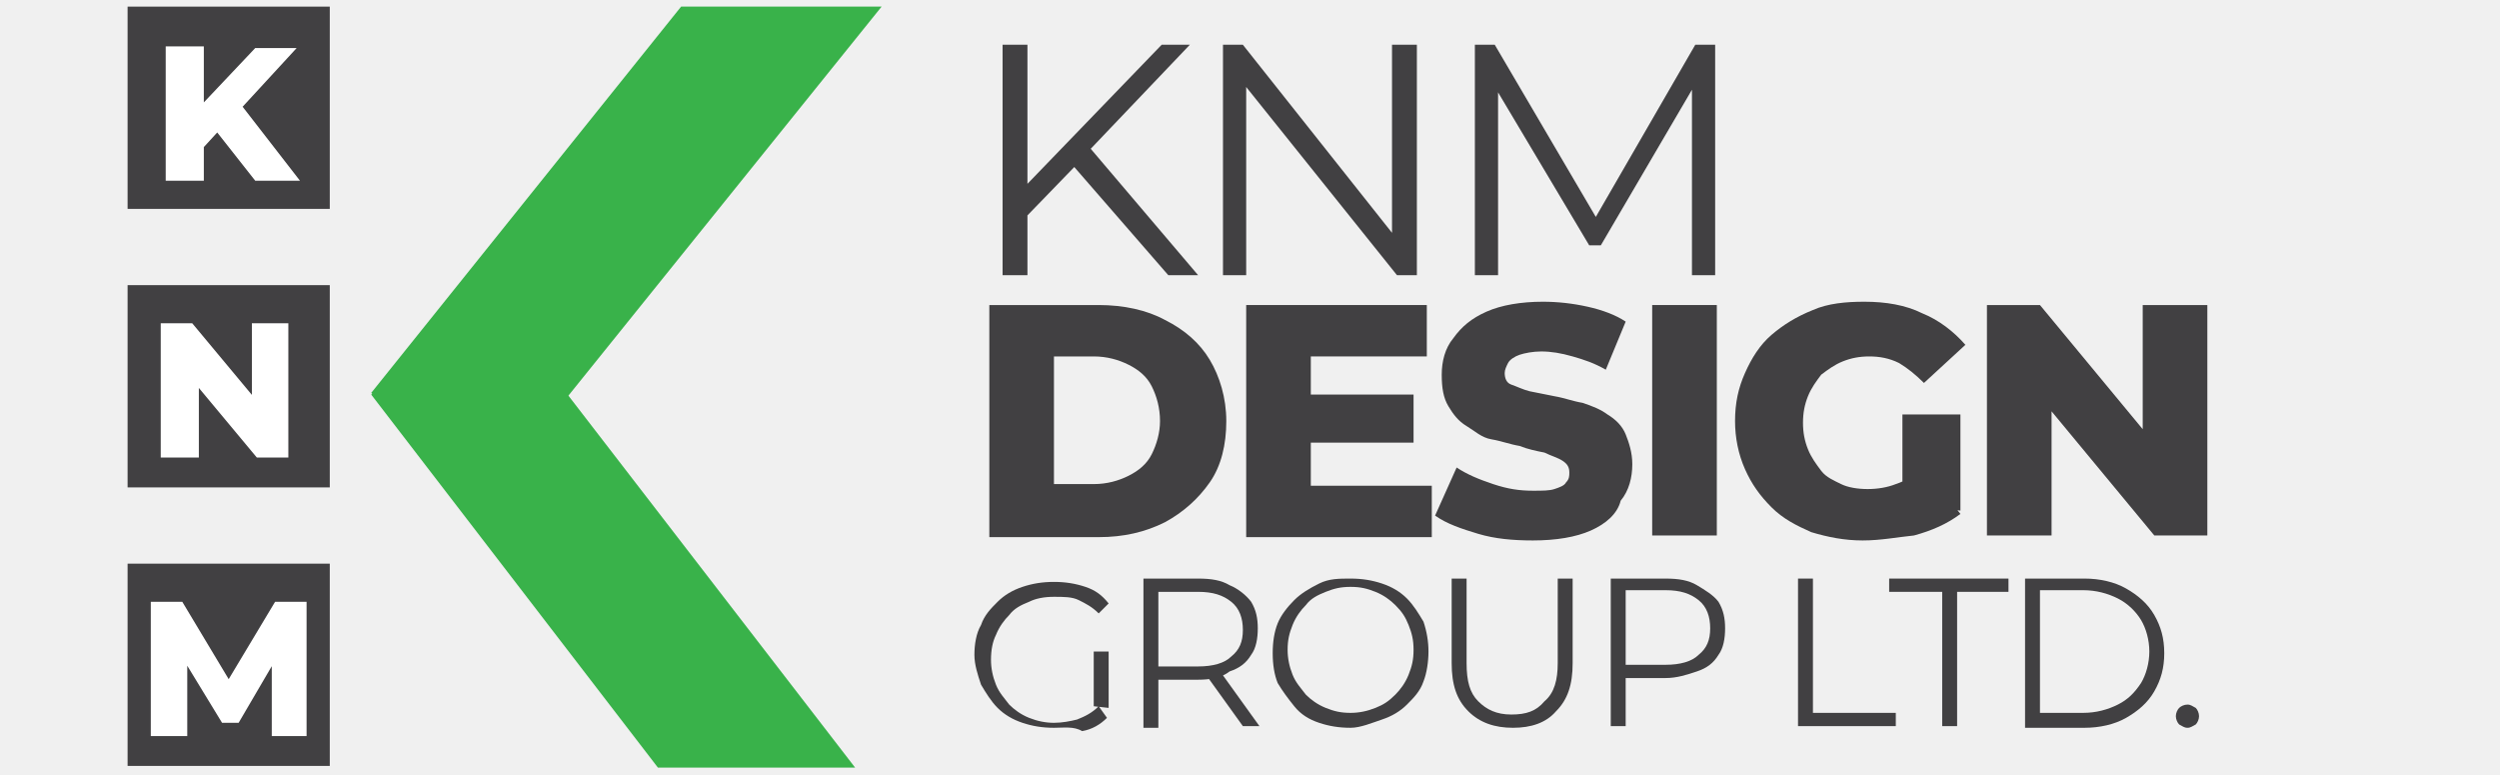
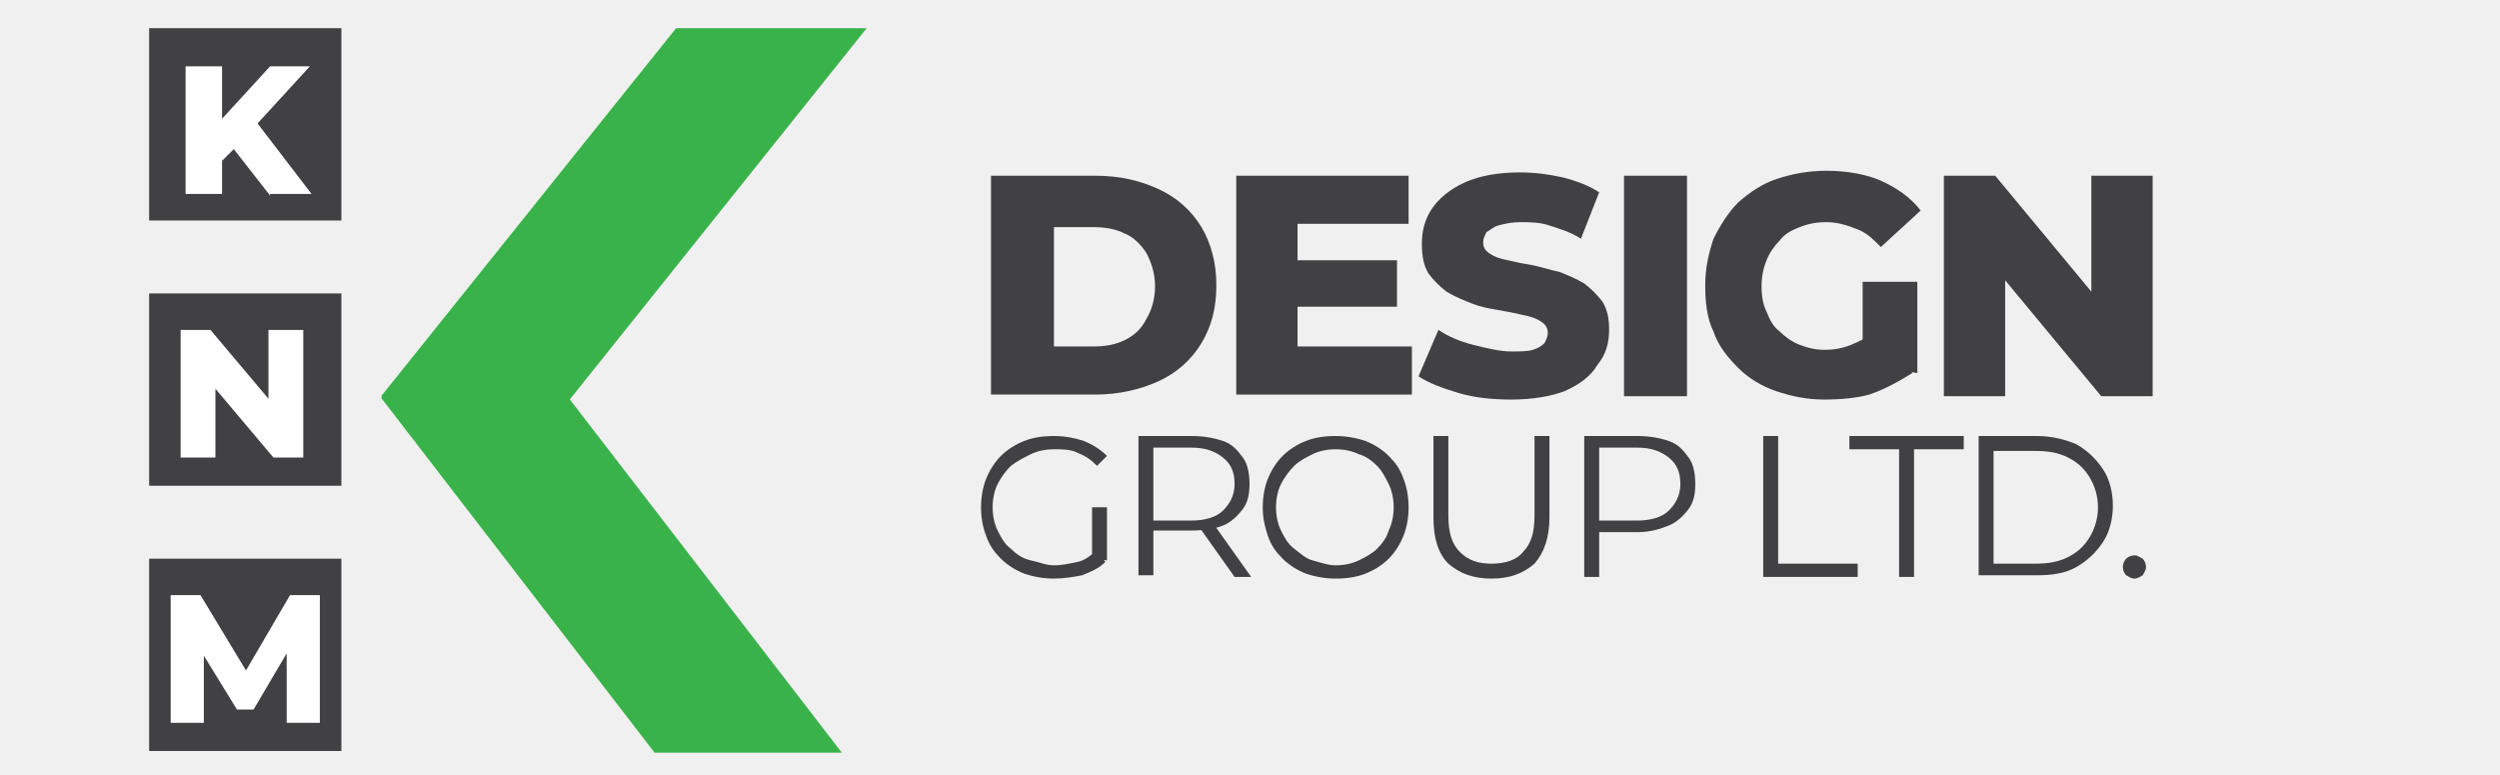
<svg xmlns="http://www.w3.org/2000/svg" version="1.1" id="Layer_1" x="0px" y="0px" viewBox="0 0 150.8 46.7" style="enable-background:new 0 0 150.8 46.7;" xml:space="preserve">
  <style type="text/css">
	.st0{fill:#39B24A;}
	.st1{fill:#414042;}
	.st2{fill:#FFFFFF;}
</style>
  <g>
    <g>
-       <polygon class="st0" points="51.6,46.3 39.7,46.3 22.4,23.8 29.7,17.9   " />
-       <polygon class="st0" points="53.2,0.4 29.6,29.7 22.4,23.7 41.1,0.4   " />
+       <polygon class="st0" points="50.8,45.4 39.5,45.4 23,24 30,18.4   " />
+       <polygon class="st0" points="52.3,1.7 29.9,29.7 23,23.9 40.8,1.7   " />
    </g>
-     <rect x="7.7" y="0.4" class="st1" width="12.2" height="12.2" />
-     <rect x="7.7" y="17.2" class="st1" width="12.2" height="12.2" />
-     <rect x="7.7" y="34" class="st1" width="12.2" height="12.2" />
+     <rect x="9" y="1.7" class="st1" width="11.6" height="11.6" />
+     <rect x="9" y="17.7" class="st1" width="11.6" height="11.6" />
+     <rect x="9" y="33.7" class="st1" width="11.6" height="11.6" />
    <g>
      <g>
-         <path class="st2" d="M10,10.9V2.8h2.3v8.1H10z M12,9.2l-0.1-2.6l3.5-3.7h2.5l-3.5,3.8l-1.3,1.3L12,9.2z M15.4,10.9l-2.6-3.3     L14.3,6l3.8,4.9H15.4z" />
+         <path class="st2" d="M11.2,11.8V4h2.2v7.7H11.2z M13.1,10L13,7.6L16.3,4h2.4l-3.3,3.6l-1.2,1.3L13.1,10z M16.3,11.8l-2.5-3.2     L15.2,7l3.6,4.7H16.3z" />
      </g>
    </g>
    <g>
      <g>
-         <path class="st2" d="M9.7,27.6v-8.1h1.9l4.5,5.4h-0.9v-5.4h2.2v8.1h-1.9l-4.5-5.4H12v5.4H9.7z" />
+         <path class="st2" d="M10.9,27.6v-7.7h1.8L17,25h-0.8v-5.1h2.1v7.7h-1.8l-4.3-5.1h0.8v5.1H10.9z" />
      </g>
    </g>
    <g>
      <g>
-         <path class="st2" d="M9.1,44.4v-8.1H11l3.3,5.5h-1l3.3-5.5h1.9l0,8.1h-2.1l0-4.9h0.4l-2.4,4.1h-1l-2.5-4.1h0.4v4.9H9.1z" />
+         <path class="st2" d="M10.3,43.6v-7.7h1.8l3.2,5.3h-0.9l3.1-5.3h1.8l0,7.7h-2l0-4.7h0.3l-2.3,3.9h-1l-2.4-3.9h0.4v4.7H10.3z" />
      </g>
    </g>
    <g>
      <g>
-         <path class="st1" d="M60.5,16.6V2.7H62v13.9H60.5z M61.8,13.2l-0.1-1.8l8.4-8.7h1.7l-6.1,6.4L64.9,10L61.8,13.2z M70.5,16.6     l-6-6.9l1-1.1l6.8,8H70.5z" />
-         <path class="st1" d="M73.8,16.6V2.7H75l9.6,12.1H84V2.7h1.5v13.9h-1.2L74.6,4.5h0.6v12.1H73.8z" />
-         <path class="st1" d="M89,16.6V2.7h1.2l6.4,10.9H96l6.3-10.9h1.2v13.9h-1.4V4.9h0.3l-5.8,9.9h-0.7l-5.9-9.9h0.4v11.7H89z" />
-         <path class="st1" d="M59.7,32.3V18.4h6.6c1.5,0,2.9,0.3,4,0.9c1.2,0.6,2.1,1.4,2.7,2.4s1,2.3,1,3.7c0,1.4-0.3,2.7-1,3.7     c-0.7,1-1.6,1.8-2.7,2.4c-1.2,0.6-2.5,0.9-4,0.9H59.7z M63.6,29.2H66c0.8,0,1.5-0.2,2.1-0.5c0.6-0.3,1.1-0.7,1.4-1.3     s0.5-1.3,0.5-2c0-0.8-0.2-1.5-0.5-2.1c-0.3-0.6-0.8-1-1.4-1.3c-0.6-0.3-1.3-0.5-2.1-0.5h-2.4V29.2z" />
-         <path class="st1" d="M79.1,29.3h7.3v3.1H75.2V18.4h10.9v3.1h-7V29.3z M78.8,23.8h6.5v2.9h-6.5V23.8z" />
-         <path class="st1" d="M92.5,32.6c-1.2,0-2.3-0.1-3.3-0.4s-1.9-0.6-2.6-1.1l1.3-2.9c0.6,0.4,1.3,0.7,2.2,1s1.6,0.4,2.4,0.4     c0.6,0,1,0,1.3-0.1s0.6-0.2,0.7-0.4c0.2-0.2,0.2-0.4,0.2-0.6c0-0.3-0.1-0.5-0.4-0.7c-0.3-0.2-0.7-0.3-1.1-0.5     c-0.5-0.1-1-0.2-1.5-0.4c-0.6-0.1-1.1-0.3-1.7-0.4S89,26,88.5,25.7c-0.5-0.3-0.8-0.7-1.1-1.2c-0.3-0.5-0.4-1.1-0.4-1.9     c0-0.8,0.2-1.6,0.7-2.2c0.5-0.7,1.1-1.2,2-1.6c0.9-0.4,2.1-0.6,3.4-0.6c0.9,0,1.8,0.1,2.7,0.3c0.9,0.2,1.7,0.5,2.3,0.9l-1.2,2.9     c-0.7-0.4-1.3-0.6-2-0.8s-1.3-0.3-1.9-0.3c-0.5,0-1,0.1-1.3,0.2c-0.3,0.1-0.6,0.3-0.7,0.5c-0.1,0.2-0.2,0.4-0.2,0.6     c0,0.3,0.1,0.6,0.4,0.7s0.7,0.3,1.1,0.4c0.5,0.1,1,0.2,1.5,0.3c0.6,0.1,1.1,0.3,1.7,0.4c0.6,0.2,1.1,0.4,1.5,0.7     c0.5,0.3,0.9,0.7,1.1,1.2s0.4,1.1,0.4,1.8c0,0.8-0.2,1.6-0.7,2.2C97.6,31,96.9,31.6,96,32C95.1,32.4,93.9,32.6,92.5,32.6z" />
-         <path class="st1" d="M99.7,32.3V18.4h3.9v13.9H99.7z" />
-         <path class="st1" d="M112.4,32.6c-1.1,0-2.1-0.2-3.1-0.5c-0.9-0.4-1.7-0.8-2.4-1.5s-1.2-1.4-1.6-2.3c-0.4-0.9-0.6-1.9-0.6-2.9     c0-1.1,0.2-2,0.6-2.9c0.4-0.9,0.9-1.7,1.6-2.3s1.5-1.1,2.5-1.5c0.9-0.4,2-0.5,3.1-0.5c1.3,0,2.5,0.2,3.5,0.7     c1,0.4,1.9,1.1,2.6,1.9l-2.5,2.3c-0.5-0.5-1-0.9-1.5-1.2c-0.6-0.3-1.2-0.4-1.8-0.4c-0.6,0-1.1,0.1-1.6,0.3     c-0.5,0.2-0.9,0.5-1.3,0.8c-0.3,0.4-0.6,0.8-0.8,1.3c-0.2,0.5-0.3,1-0.3,1.6c0,0.6,0.1,1.1,0.3,1.6c0.2,0.5,0.5,0.9,0.8,1.3     c0.3,0.4,0.8,0.6,1.2,0.8s1,0.3,1.6,0.3s1.2-0.1,1.7-0.3c0.6-0.2,1.1-0.5,1.7-1l2.2,2.8c-0.8,0.6-1.7,1-2.8,1.3     C114.5,32.4,113.5,32.6,112.4,32.6z M114.8,30.3v-5.3h3.5v5.8L114.8,30.3z" />
-         <path class="st1" d="M119.9,32.3V18.4h3.2l7.7,9.3h-1.5v-9.3h3.9v13.9h-3.2l-7.7-9.3h1.5v9.3H119.9z" />
-         <path class="st1" d="M63.6,43.9c-0.7,0-1.3-0.1-1.9-0.3c-0.6-0.2-1.1-0.5-1.5-0.9s-0.7-0.9-1-1.4c-0.2-0.6-0.4-1.2-0.4-1.8     s0.1-1.3,0.4-1.8c0.2-0.6,0.6-1,1-1.4c0.4-0.4,0.9-0.7,1.5-0.9s1.2-0.3,1.9-0.3s1.3,0.1,1.9,0.3c0.6,0.2,1,0.5,1.4,1l-0.6,0.6     c-0.4-0.4-0.8-0.6-1.2-0.8s-0.9-0.2-1.5-0.2c-0.6,0-1.1,0.1-1.5,0.3c-0.5,0.2-0.9,0.4-1.2,0.8c-0.3,0.3-0.6,0.7-0.8,1.2     c-0.2,0.4-0.3,0.9-0.3,1.5c0,0.5,0.1,1,0.3,1.5c0.2,0.5,0.5,0.8,0.8,1.2c0.3,0.3,0.7,0.6,1.2,0.8c0.5,0.2,1,0.3,1.5,0.3     c0.5,0,1-0.1,1.4-0.2c0.5-0.2,0.9-0.4,1.3-0.8l0.5,0.7c-0.4,0.4-0.9,0.7-1.5,0.8C64.8,43.8,64.2,43.9,63.6,43.9z M66,42.6v-3.3     h0.9v3.4L66,42.6z" />
-         <path class="st1" d="M69,43.8v-8.9h3.3c0.8,0,1.4,0.1,1.9,0.4c0.5,0.2,1,0.6,1.3,1c0.3,0.5,0.4,1,0.4,1.6c0,0.6-0.1,1.2-0.4,1.6     c-0.3,0.5-0.7,0.8-1.3,1C73.7,40.9,73,41,72.3,41h-2.8l0.4-0.4v3.3H69z M69.9,40.6l-0.4-0.4h2.8c0.9,0,1.6-0.2,2-0.6     c0.5-0.4,0.7-0.9,0.7-1.6c0-0.7-0.2-1.3-0.7-1.7s-1.1-0.6-2-0.6h-2.8l0.4-0.4V40.6z M75,43.8l-2.3-3.2h1l2.3,3.2H75z" />
-         <path class="st1" d="M81.5,43.9c-0.7,0-1.3-0.1-1.9-0.3c-0.6-0.2-1.1-0.5-1.5-1s-0.7-0.9-1-1.4c-0.2-0.5-0.3-1.1-0.3-1.8     s0.1-1.3,0.3-1.8c0.2-0.5,0.6-1,1-1.4s0.9-0.7,1.5-1s1.2-0.3,1.9-0.3c0.7,0,1.3,0.1,1.9,0.3s1.1,0.5,1.5,0.9     c0.4,0.4,0.7,0.9,1,1.4c0.2,0.6,0.3,1.2,0.3,1.8s-0.1,1.3-0.3,1.8c-0.2,0.6-0.6,1-1,1.4s-0.9,0.7-1.5,0.9S82.1,43.9,81.5,43.9z      M81.5,43c0.5,0,1-0.1,1.5-0.3s0.8-0.4,1.2-0.8c0.3-0.3,0.6-0.7,0.8-1.2s0.3-0.9,0.3-1.5s-0.1-1-0.3-1.5s-0.4-0.8-0.8-1.2     c-0.3-0.3-0.7-0.6-1.2-0.8c-0.5-0.2-0.9-0.3-1.5-0.3s-1,0.1-1.5,0.3c-0.5,0.2-0.9,0.4-1.2,0.8c-0.3,0.3-0.6,0.7-0.8,1.2     s-0.3,0.9-0.3,1.5c0,0.5,0.1,1,0.3,1.5c0.2,0.5,0.5,0.8,0.8,1.2c0.3,0.3,0.7,0.6,1.2,0.8S80.9,43,81.5,43z" />
-         <path class="st1" d="M91.3,43.9c-1.1,0-2-0.3-2.7-1s-1-1.6-1-2.9v-5.1h0.9V40c0,1.1,0.2,1.8,0.7,2.3c0.5,0.5,1.1,0.8,2,0.8     c0.9,0,1.5-0.2,2-0.8C93.8,41.8,94,41,94,40v-5.1h0.9V40c0,1.3-0.3,2.2-1,2.9C93.3,43.6,92.4,43.9,91.3,43.9z" />
-         <path class="st1" d="M97.2,43.8v-8.9h3.3c0.8,0,1.4,0.1,1.9,0.4s1,0.6,1.3,1c0.3,0.5,0.4,1,0.4,1.6c0,0.6-0.1,1.2-0.4,1.6     c-0.3,0.5-0.7,0.8-1.3,1s-1.2,0.4-1.9,0.4h-2.8l0.4-0.4v3.3H97.2z M98.1,40.6l-0.4-0.5h2.8c0.9,0,1.6-0.2,2-0.6     c0.5-0.4,0.7-0.9,0.7-1.6c0-0.7-0.2-1.3-0.7-1.7c-0.5-0.4-1.1-0.6-2-0.6h-2.8l0.4-0.4V40.6z" />
-         <path class="st1" d="M108.5,43.8v-8.9h0.9V43h5v0.8H108.5z" />
-         <path class="st1" d="M117.2,43.8v-8.1H114v-0.8h7.2v0.8h-3.1v8.1H117.2z" />
-         <path class="st1" d="M122.2,43.8v-8.9h3.6c0.9,0,1.8,0.2,2.5,0.6c0.7,0.4,1.3,0.9,1.7,1.6s0.6,1.4,0.6,2.3s-0.2,1.6-0.6,2.3     s-1,1.2-1.7,1.6c-0.7,0.4-1.6,0.6-2.5,0.6H122.2z M123.1,43h2.6c0.8,0,1.5-0.2,2.1-0.5c0.6-0.3,1-0.7,1.4-1.3     c0.3-0.5,0.5-1.2,0.5-1.9c0-0.7-0.2-1.4-0.5-1.9s-0.8-1-1.4-1.3c-0.6-0.3-1.3-0.5-2.1-0.5h-2.6V43z" />
-         <path class="st1" d="M132,43.9c-0.2,0-0.3-0.1-0.5-0.2c-0.1-0.1-0.2-0.3-0.2-0.5c0-0.2,0.1-0.4,0.2-0.5c0.1-0.1,0.3-0.2,0.5-0.2     s0.3,0.1,0.5,0.2c0.1,0.1,0.2,0.3,0.2,0.5c0,0.2-0.1,0.4-0.2,0.5C132.3,43.8,132.2,43.9,132,43.9z" />
+         <path class="st1" d="M59.8,23.9V10.6h6.3c1.5,0,2.7,0.3,3.8,0.8c1.1,0.5,2,1.3,2.6,2.3c0.6,1,0.9,2.2,0.9,3.5     c0,1.4-0.3,2.5-0.9,3.5c-0.6,1-1.5,1.8-2.6,2.3c-1.1,0.5-2.4,0.8-3.8,0.8H59.8z M63.6,20.9h2.3c0.8,0,1.4-0.1,2-0.4     s1-0.7,1.3-1.3c0.3-0.5,0.5-1.2,0.5-1.9c0-0.8-0.2-1.4-0.5-2c-0.3-0.5-0.8-1-1.3-1.2c-0.6-0.3-1.2-0.4-2-0.4h-2.3V20.9z" />
+         <path class="st1" d="M78.3,20.9h6.9v2.9H74.6V10.6H85v2.9h-6.7V20.9z M78.1,15.7h6.2v2.8h-6.2V15.7z" />
+         <path class="st1" d="M91.2,24.1c-1.1,0-2.2-0.1-3.2-0.4c-1-0.3-1.8-0.6-2.4-1l1.2-2.8c0.6,0.4,1.3,0.7,2.1,0.9s1.6,0.4,2.3,0.4     c0.5,0,1,0,1.3-0.1c0.3-0.1,0.5-0.2,0.7-0.4c0.1-0.2,0.2-0.4,0.2-0.6c0-0.3-0.1-0.5-0.4-0.7c-0.3-0.2-0.6-0.3-1.1-0.4     c-0.4-0.1-0.9-0.2-1.5-0.3s-1.1-0.2-1.6-0.4c-0.5-0.2-1-0.4-1.5-0.7c-0.4-0.3-0.8-0.7-1.1-1.1c-0.3-0.5-0.4-1.1-0.4-1.8     c0-0.8,0.2-1.5,0.6-2.1c0.4-0.6,1.1-1.2,2-1.6c0.9-0.4,2-0.6,3.3-0.6c0.9,0,1.7,0.1,2.6,0.3c0.8,0.2,1.6,0.5,2.2,0.9l-1.1,2.8     c-0.6-0.4-1.3-0.6-1.9-0.8c-0.6-0.2-1.2-0.2-1.8-0.2c-0.5,0-0.9,0.1-1.3,0.2c-0.3,0.1-0.5,0.3-0.7,0.4c-0.1,0.2-0.2,0.4-0.2,0.6     c0,0.3,0.1,0.5,0.4,0.7c0.3,0.2,0.6,0.3,1.1,0.4c0.4,0.1,0.9,0.2,1.5,0.3c0.5,0.1,1.1,0.3,1.6,0.4c0.5,0.2,1,0.4,1.5,0.7     c0.4,0.3,0.8,0.7,1.1,1.1c0.3,0.5,0.4,1,0.4,1.7c0,0.8-0.2,1.5-0.7,2.1c-0.4,0.7-1.1,1.2-2,1.6C93.6,23.9,92.5,24.1,91.2,24.1z" />
+         <path class="st1" d="M98,23.9V10.6h3.8v13.3H98z" />
+         <path class="st1" d="M110.1,24.1c-1.1,0-2-0.2-2.9-0.5c-0.9-0.3-1.7-0.8-2.3-1.4s-1.2-1.3-1.5-2.2c-0.4-0.8-0.5-1.8-0.5-2.8     s0.2-1.9,0.5-2.8c0.4-0.8,0.9-1.6,1.5-2.2c0.7-0.6,1.4-1.1,2.3-1.4s1.9-0.5,3-0.5c1.2,0,2.4,0.2,3.3,0.6s1.8,1,2.4,1.8l-2.4,2.2     c-0.5-0.5-0.9-0.9-1.5-1.1c-0.5-0.2-1.1-0.4-1.8-0.4c-0.6,0-1.1,0.1-1.6,0.3c-0.5,0.2-0.9,0.4-1.2,0.8c-0.3,0.3-0.6,0.7-0.8,1.2     c-0.2,0.5-0.3,1-0.3,1.6c0,0.6,0.1,1.1,0.3,1.5c0.2,0.5,0.4,0.9,0.8,1.2c0.3,0.3,0.7,0.6,1.2,0.8c0.5,0.2,1,0.3,1.5,0.3     c0.6,0,1.1-0.1,1.6-0.3c0.5-0.2,1.1-0.5,1.6-0.9l2.1,2.6c-0.8,0.5-1.7,1-2.6,1.3C112.1,24,111.1,24.1,110.1,24.1z M112.4,22v-5     h3.3v5.5L112.4,22z" />
+         <path class="st1" d="M117.3,23.9V10.6h3.1l7.3,8.8h-1.5v-8.8h3.7v13.3h-3.1l-7.3-8.8h1.5v8.8H117.3z" />
+         <path class="st1" d="M63.6,34.9c-0.6,0-1.2-0.1-1.8-0.3c-0.5-0.2-1-0.5-1.4-0.9c-0.4-0.4-0.7-0.8-0.9-1.4     c-0.2-0.5-0.3-1.1-0.3-1.7c0-0.6,0.1-1.2,0.3-1.7s0.5-1,0.9-1.4c0.4-0.4,0.9-0.7,1.4-0.9c0.5-0.2,1.1-0.3,1.8-0.3     c0.6,0,1.2,0.1,1.8,0.3c0.5,0.2,1,0.5,1.4,0.9l-0.6,0.6c-0.4-0.4-0.7-0.6-1.2-0.8c-0.4-0.2-0.9-0.2-1.4-0.2c-0.5,0-1,0.1-1.4,0.3     s-0.8,0.4-1.2,0.7c-0.3,0.3-0.6,0.7-0.8,1.1c-0.2,0.4-0.3,0.9-0.3,1.4c0,0.5,0.1,1,0.3,1.4c0.2,0.4,0.4,0.8,0.8,1.1     c0.3,0.3,0.7,0.6,1.2,0.7s0.9,0.3,1.4,0.3c0.5,0,0.9-0.1,1.4-0.2s0.8-0.4,1.2-0.7l0.5,0.7c-0.4,0.4-0.9,0.6-1.4,0.8     C64.8,34.8,64.2,34.9,63.6,34.9z M65.9,33.7v-3.1h0.9v3.2L65.9,33.7z" />
+         <path class="st1" d="M68.7,34.8v-8.5h3.2c0.7,0,1.3,0.1,1.9,0.3s0.9,0.6,1.2,1c0.3,0.4,0.4,1,0.4,1.6c0,0.6-0.1,1.1-0.4,1.5     c-0.3,0.4-0.7,0.8-1.2,1s-1.1,0.3-1.9,0.3h-2.7l0.4-0.4v3.1H68.7z M69.6,31.8l-0.4-0.4h2.7c0.8,0,1.5-0.2,1.9-0.6     c0.4-0.4,0.7-0.9,0.7-1.6c0-0.7-0.2-1.2-0.7-1.6s-1.1-0.6-1.9-0.6h-2.7l0.4-0.4V31.8z M74.5,34.8l-2.2-3.1h1l2.2,3.1H74.5z" />
+         <path class="st1" d="M80.6,34.9c-0.6,0-1.2-0.1-1.8-0.3c-0.5-0.2-1-0.5-1.4-0.9c-0.4-0.4-0.7-0.8-0.9-1.4s-0.3-1.1-0.3-1.7     c0-0.6,0.1-1.2,0.3-1.7s0.5-1,0.9-1.4c0.4-0.4,0.9-0.7,1.4-0.9c0.5-0.2,1.1-0.3,1.8-0.3c0.6,0,1.2,0.1,1.8,0.3     c0.5,0.2,1,0.5,1.4,0.9c0.4,0.4,0.7,0.8,0.9,1.4c0.2,0.5,0.3,1.1,0.3,1.7c0,0.6-0.1,1.2-0.3,1.7c-0.2,0.5-0.5,1-0.9,1.4     c-0.4,0.4-0.9,0.7-1.4,0.9C81.9,34.8,81.3,34.9,80.6,34.9z M80.6,34.1c0.5,0,1-0.1,1.4-0.3c0.4-0.2,0.8-0.4,1.1-0.7     s0.6-0.7,0.7-1.1c0.2-0.4,0.3-0.9,0.3-1.4c0-0.5-0.1-1-0.3-1.4c-0.2-0.4-0.4-0.8-0.7-1.1s-0.7-0.6-1.1-0.7     c-0.4-0.2-0.9-0.3-1.4-0.3c-0.5,0-1,0.1-1.4,0.3s-0.8,0.4-1.1,0.7s-0.6,0.7-0.8,1.1c-0.2,0.4-0.3,0.9-0.3,1.4     c0,0.5,0.1,1,0.3,1.4s0.4,0.8,0.8,1.1s0.7,0.6,1.1,0.7S80.1,34.1,80.6,34.1z" />
+         <path class="st1" d="M90,34.9c-1.1,0-1.9-0.3-2.6-0.9c-0.6-0.6-0.9-1.5-0.9-2.8v-4.9h0.9v4.8c0,1,0.2,1.7,0.7,2.2     c0.5,0.5,1.1,0.7,1.9,0.7c0.8,0,1.5-0.2,1.9-0.7c0.5-0.5,0.7-1.2,0.7-2.2v-4.8h0.9v4.9c0,1.2-0.3,2.1-0.9,2.8     C91.9,34.6,91.1,34.9,90,34.9z" />
+         <path class="st1" d="M95.6,34.8v-8.5h3.2c0.7,0,1.3,0.1,1.9,0.3s0.9,0.6,1.2,1c0.3,0.4,0.4,1,0.4,1.6c0,0.6-0.1,1.1-0.4,1.5     c-0.3,0.4-0.7,0.8-1.2,1s-1.1,0.4-1.9,0.4h-2.7l0.4-0.4v3.1H95.6z M96.5,31.8l-0.4-0.4h2.7c0.8,0,1.5-0.2,1.9-0.6     s0.7-0.9,0.7-1.6c0-0.7-0.2-1.2-0.7-1.6s-1.1-0.6-1.9-0.6h-2.7l0.4-0.4V31.8z" />
+         <path class="st1" d="M106.4,34.8v-8.5h0.9V34h4.8v0.8H106.4z" />
+         <path class="st1" d="M114.6,34.8v-7.7h-3v-0.8h6.9v0.8h-3v7.7H114.6z" />
+         <path class="st1" d="M119.4,34.8v-8.5h3.5c0.9,0,1.7,0.2,2.4,0.5c0.7,0.4,1.2,0.9,1.6,1.5s0.6,1.4,0.6,2.2c0,0.8-0.2,1.6-0.6,2.2     s-0.9,1.1-1.6,1.5c-0.7,0.4-1.5,0.5-2.4,0.5H119.4z M120.3,34h2.5c0.8,0,1.4-0.1,2-0.4s1-0.7,1.3-1.2s0.5-1.1,0.5-1.8     c0-0.7-0.2-1.3-0.5-1.8s-0.7-0.9-1.3-1.2s-1.2-0.4-2-0.4h-2.5V34z" />
+         <path class="st1" d="M128.8,34.9c-0.2,0-0.3-0.1-0.5-0.2c-0.1-0.1-0.2-0.3-0.2-0.5c0-0.2,0.1-0.4,0.2-0.5     c0.1-0.1,0.3-0.2,0.5-0.2s0.3,0.1,0.5,0.2c0.1,0.1,0.2,0.3,0.2,0.5c0,0.2-0.1,0.3-0.2,0.5C129.1,34.8,129,34.9,128.8,34.9z" />
      </g>
    </g>
  </g>
</svg>
